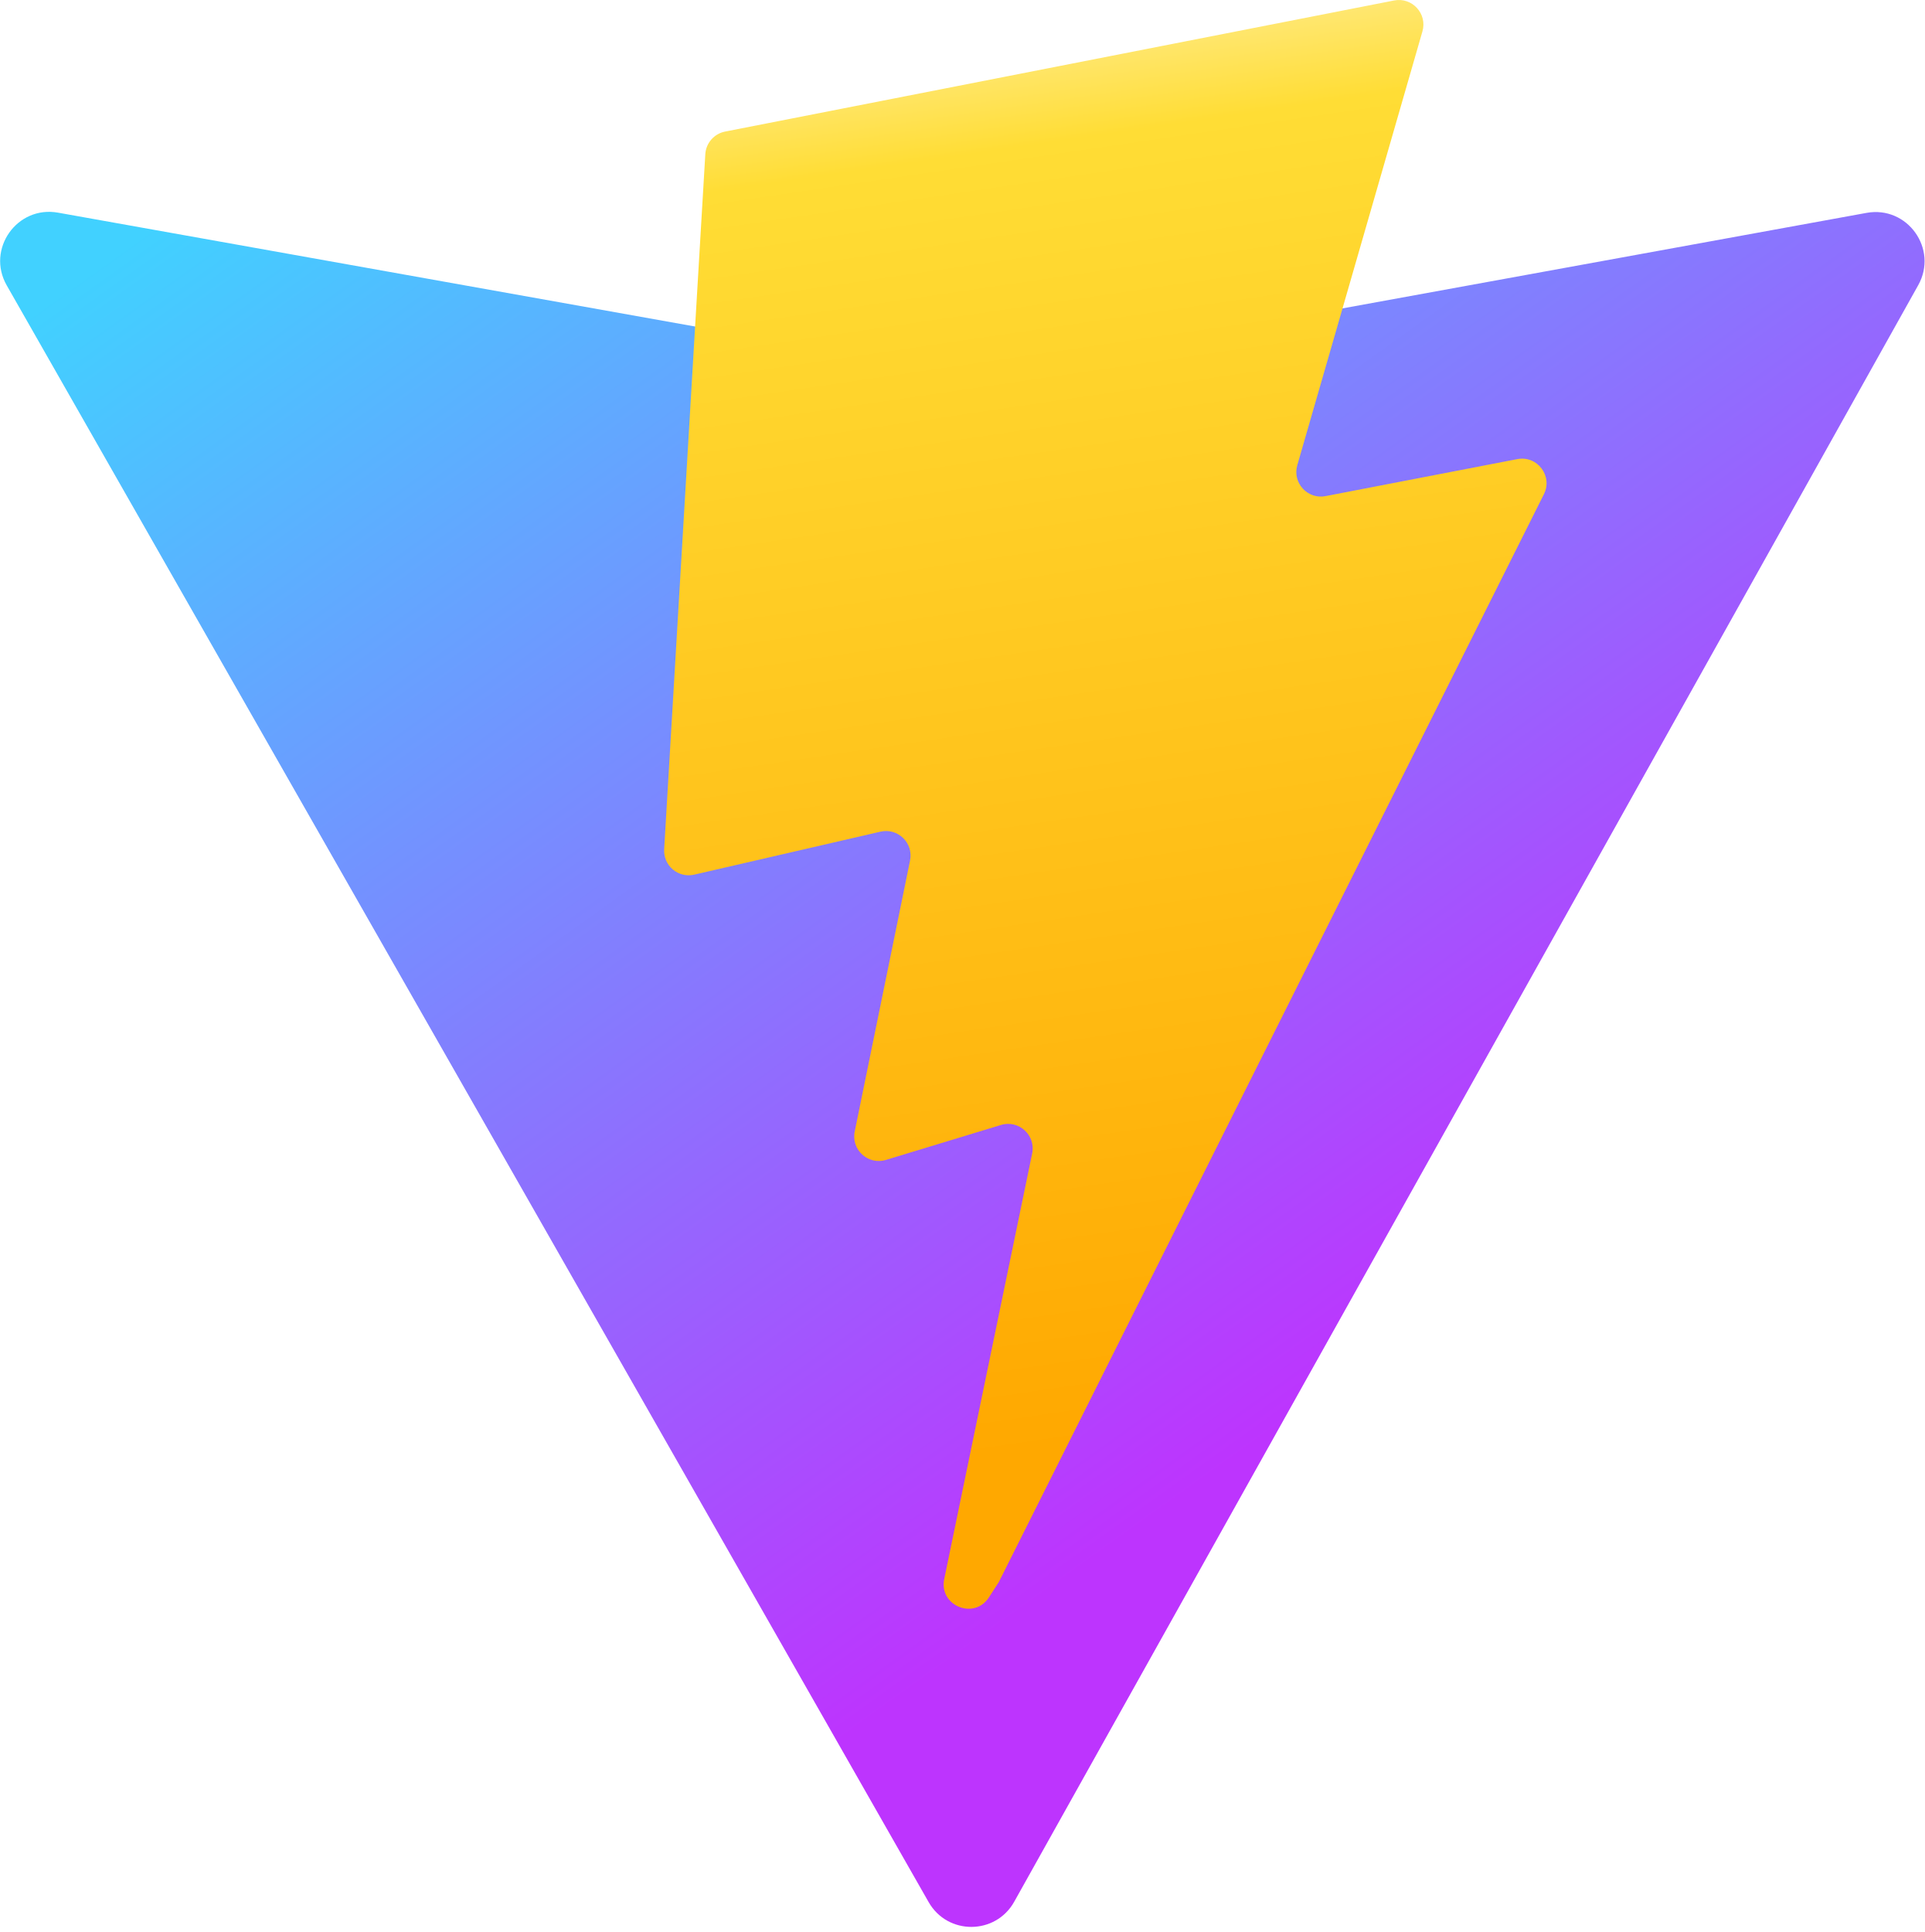
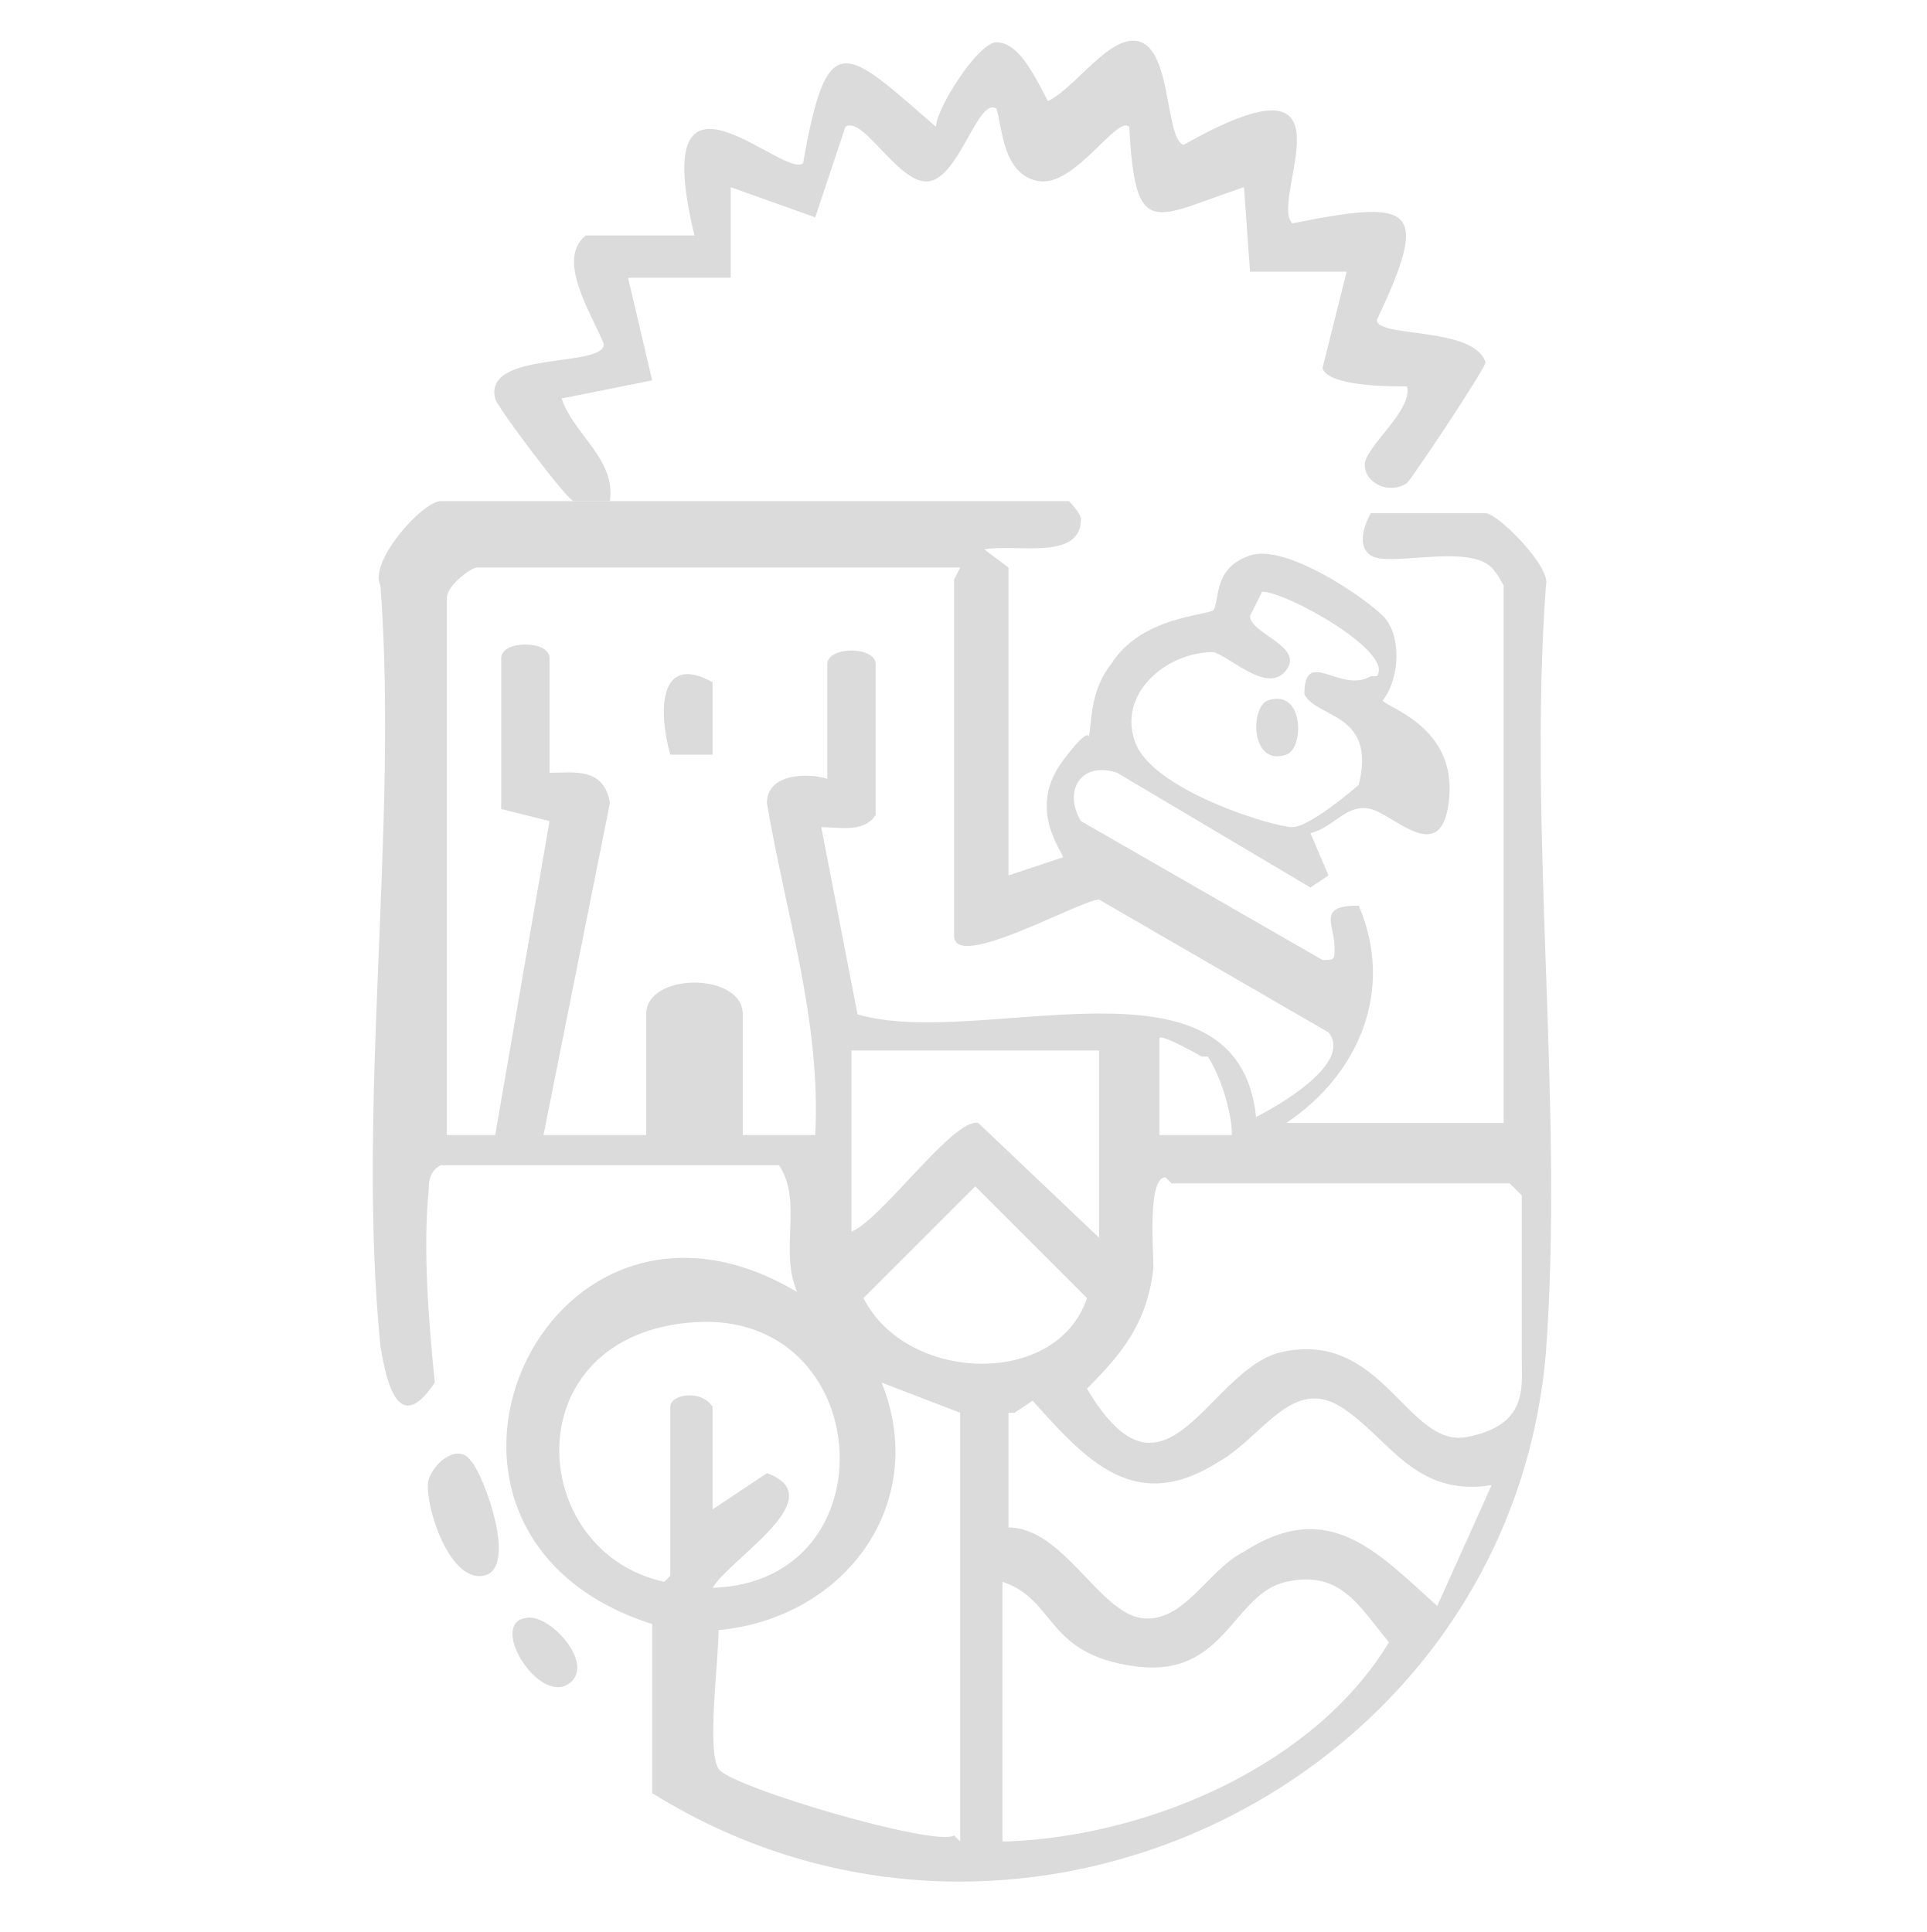
- <svg xmlns="http://www.w3.org/2000/svg" aria-hidden="true" role="img" class="iconify iconify--logos" width="31.88" height="32" preserveAspectRatio="xMidYMid meet" viewBox="0 0 256 257">
+ <svg xmlns="http://www.w3.org/2000/svg" id="Layer_1" version="1.1" viewBox="0 0 31.9 32">
  <defs>
-     <linearGradient id="IconifyId1813088fe1fbc01fb466" x1="-.828%" x2="57.636%" y1="7.652%" y2="78.411%">
-       <stop offset="0%" stop-color="#41D1FF" />
-       <stop offset="100%" stop-color="#BD34FE" />
-     </linearGradient>
-     <linearGradient id="IconifyId1813088fe1fbc01fb467" x1="43.376%" x2="50.316%" y1="2.242%" y2="89.03%">
-       <stop offset="0%" stop-color="#FFEA83" />
-       <stop offset="8.333%" stop-color="#FFDD35" />
-       <stop offset="100%" stop-color="#FFA800" />
-     </linearGradient>
+     <style>
+       .st0 {
+         fill: #dbdbdb;
+       }
+     </style>
  </defs>
-   <path fill="url(#IconifyId1813088fe1fbc01fb466)" d="M255.153 37.938L134.897 252.976c-2.483 4.44-8.862 4.466-11.382.048L.875 37.958c-2.746-4.814 1.371-10.646 6.827-9.67l120.385 21.517a6.537 6.537 0 0 0 2.322-.004l117.867-21.483c5.438-.991 9.574 4.796 6.877 9.62Z" />
-   <path fill="url(#IconifyId1813088fe1fbc01fb467)" d="M185.432.063L96.44 17.501a3.268 3.268 0 0 0-2.634 3.014l-5.474 92.456a3.268 3.268 0 0 0 3.997 3.378l24.777-5.718c2.318-.535 4.413 1.507 3.936 3.838l-7.361 36.047c-.495 2.426 1.782 4.5 4.151 3.78l15.304-4.649c2.372-.72 4.652 1.36 4.15 3.788l-11.698 56.621c-.732 3.542 3.979 5.473 5.943 2.437l1.313-2.028l72.516-144.72c1.215-2.423-.88-5.186-3.54-4.672l-25.505 4.922c-2.396.462-4.435-1.77-3.759-4.114l16.646-57.705c.677-2.35-1.37-4.583-3.769-4.113Z" />
+   <path class="st0" d="M16.7,9.4v5.1l.9-.3c0-.1-.6-.8,0-1.6s.4-.2.4-.3c.1-.2,0-.8.4-1.3.5-.8,1.6-.8,1.7-.9.1-.2,0-.7.6-.9s1.9.7,2.2,1,.3,1,0,1.4c0,.1,1.2.4,1.1,1.6s-.9.3-1.3.2-.6.3-1,.4l.3.7-.3.2-3.2-1.9c-.6-.2-.9.3-.6.8l4,2.3c.2,0,.2,0,.2-.2,0-.4-.3-.7.4-.7.6,1.4,0,2.8-1.2,3.6h3.6v-8.9c0,0-.1-.2-.2-.3-.4-.4-1.7,0-2-.2s0-.7,0-.7h1.9c.2,0,1.1.9,1,1.2-.3,4.1.3,8.6,0,12.7-.6,7.1-8.7,11.1-14.8,7.3v-2.8c-4.7-1.5-1.8-8,2.4-5.5-.3-.7.1-1.5-.3-2.1h-5.6c-.2.1-.2.3-.2.4-.1,1,0,2.2.1,3.2-.6.9-.8,0-.9-.6-.4-4,.3-8.6,0-12.6-.2-.4.7-1.4,1-1.4h10.4c0,0,.2.2.2.3,0,.7-1.1.4-1.6.5ZM15.9,9.4h-8c-.1,0-.5.3-.5.5v8.9h.8s.9-5.2.9-5.2l-.8-.2v-2.5c0-.3.8-.3.8,0v1.9c.4,0,.9-.1,1,.5l-1.1,5.5h1.7s0-2,0-2c0-.7,1.6-.7,1.6,0v2h1.2c.1-1.9-.5-3.7-.8-5.5,0-.5.7-.5,1-.4v-1.9c0-.3.8-.3.8,0v2.5c-.2.3-.6.2-.9.2l.6,3.1c2,.6,6.3-1.2,6.6,1.7.4-.2,1.6-.9,1.2-1.4l-3.8-2.2c-.3,0-2.4,1.2-2.4.6v-5.9ZM22.8,11.2c.3-.4-1.5-1.4-1.9-1.4l-.2.4c0,.3.9.5.6.9s-.9-.2-1.2-.3c-.8,0-1.6.7-1.3,1.5s2.3,1.4,2.6,1.4,1.1-.7,1.1-.7c.3-1.2-.7-1.1-.9-1.5,0-.8.6,0,1.1-.3ZM19.9,17.5c0,0-.7-.4-.7-.3v1.6s1.2,0,1.2,0c0-.4-.2-1-.4-1.3ZM18.3,17.4h-4.2v3c.5-.2,1.7-1.9,2.1-1.8l2,1.9v-3.1ZM19.3,19.5c-.3,0-.2,1.2-.2,1.5-.1.9-.5,1.4-1.1,2,1.3,2.2,2-.3,3.2-.6,1.7-.4,2.1,1.6,3.1,1.4s.9-.8.9-1.3v-2.7l-.2-.2h-5.6ZM16.2,19.6l-1.9,1.9c.7,1.4,3.2,1.5,3.7,0l-1.9-1.9ZM11.1,26.1v-2.8c0-.2.5-.3.7,0v1.7c0,0,.9-.6.9-.6,1.1.4-.6,1.4-.9,1.9,3-.1,2.7-4.6-.3-4.4s-2.8,3.8-.5,4.3ZM15.9,30.5v-7.1l-1.3-.5c.8,2-.6,3.9-2.7,4.1,0,.5-.2,2,0,2.3s3.6,1.3,3.9,1.1ZM16.7,23.4v1.9c.9,0,1.5,1.4,2.2,1.5s1.1-.8,1.7-1.1c1.4-.9,2.2,0,3.2.9l.9-2c-1.3.2-1.7-.8-2.5-1.3s-1.3.5-2,.9c-1.4.9-2.2,0-3.1-1l-.3.2ZM16.7,30.5c2.4-.1,5.1-1.3,6.3-3.3-.5-.6-.8-1.2-1.7-1s-1,1.6-2.5,1.4-1.3-1.1-2.2-1.4v4.3Z" />
+   <path class="st0" d="M17.3,1.7c.5-.2,1.1-1.2,1.6-1s.4,1.6.7,1.7c3-1.7,1.4.9,1.8,1.3,2-.4,2.3-.3,1.4,1.6,0,.3,1.6.1,1.8.7,0,.1-1.2,1.9-1.3,2-.3.2-.7,0-.7-.3s.8-.9.7-1.3c-.3,0-1.3,0-1.4-.3l.4-1.6h-1.6c0,0-.1-1.4-.1-1.4-1.5.5-1.8.9-1.9-1-.2-.2-.9,1-1.5.9s-.6-.9-.7-1.2c-.3-.2-.6,1.1-1.1,1.2s-1.1-1.1-1.4-.9l-.5,1.5-1.4-.5v1.5c-.1,0-1.7,0-1.7,0l.4,1.7-1.5.3c.2.6.9,1,.8,1.7-.2,0-.5,0-.6,0s-1.3-1.6-1.3-1.7c-.2-.8,1.8-.5,1.8-.9-.2-.5-.8-1.4-.3-1.8h1.8c-.8-3.3,1.5-.9,1.8-1.2.4-2.3.7-1.9,2.2-.6,0-.3.7-1.4,1-1.4.5,0,.8,1,1.1,1.4Z" />
+   <path class="st0" d="M7.8,24.2c.2.2.8,1.8.2,1.9s-1-1.3-.9-1.6.5-.6.7-.3Z" />
+   <path class="st0" d="M8.7,26.8c.4-.1,1.2.8.7,1.1s-1.3-1-.7-1.1Z" />
+   <path class="st0" d="M11.7,12.5h-.6c-.2-.7-.2-1.7.7-1.2v1.2Z" />
+   <path class="st0" d="M21,11.6c.6-.2.6.8.3.9-.6.2-.6-.8-.3-.9Z" />
</svg>
